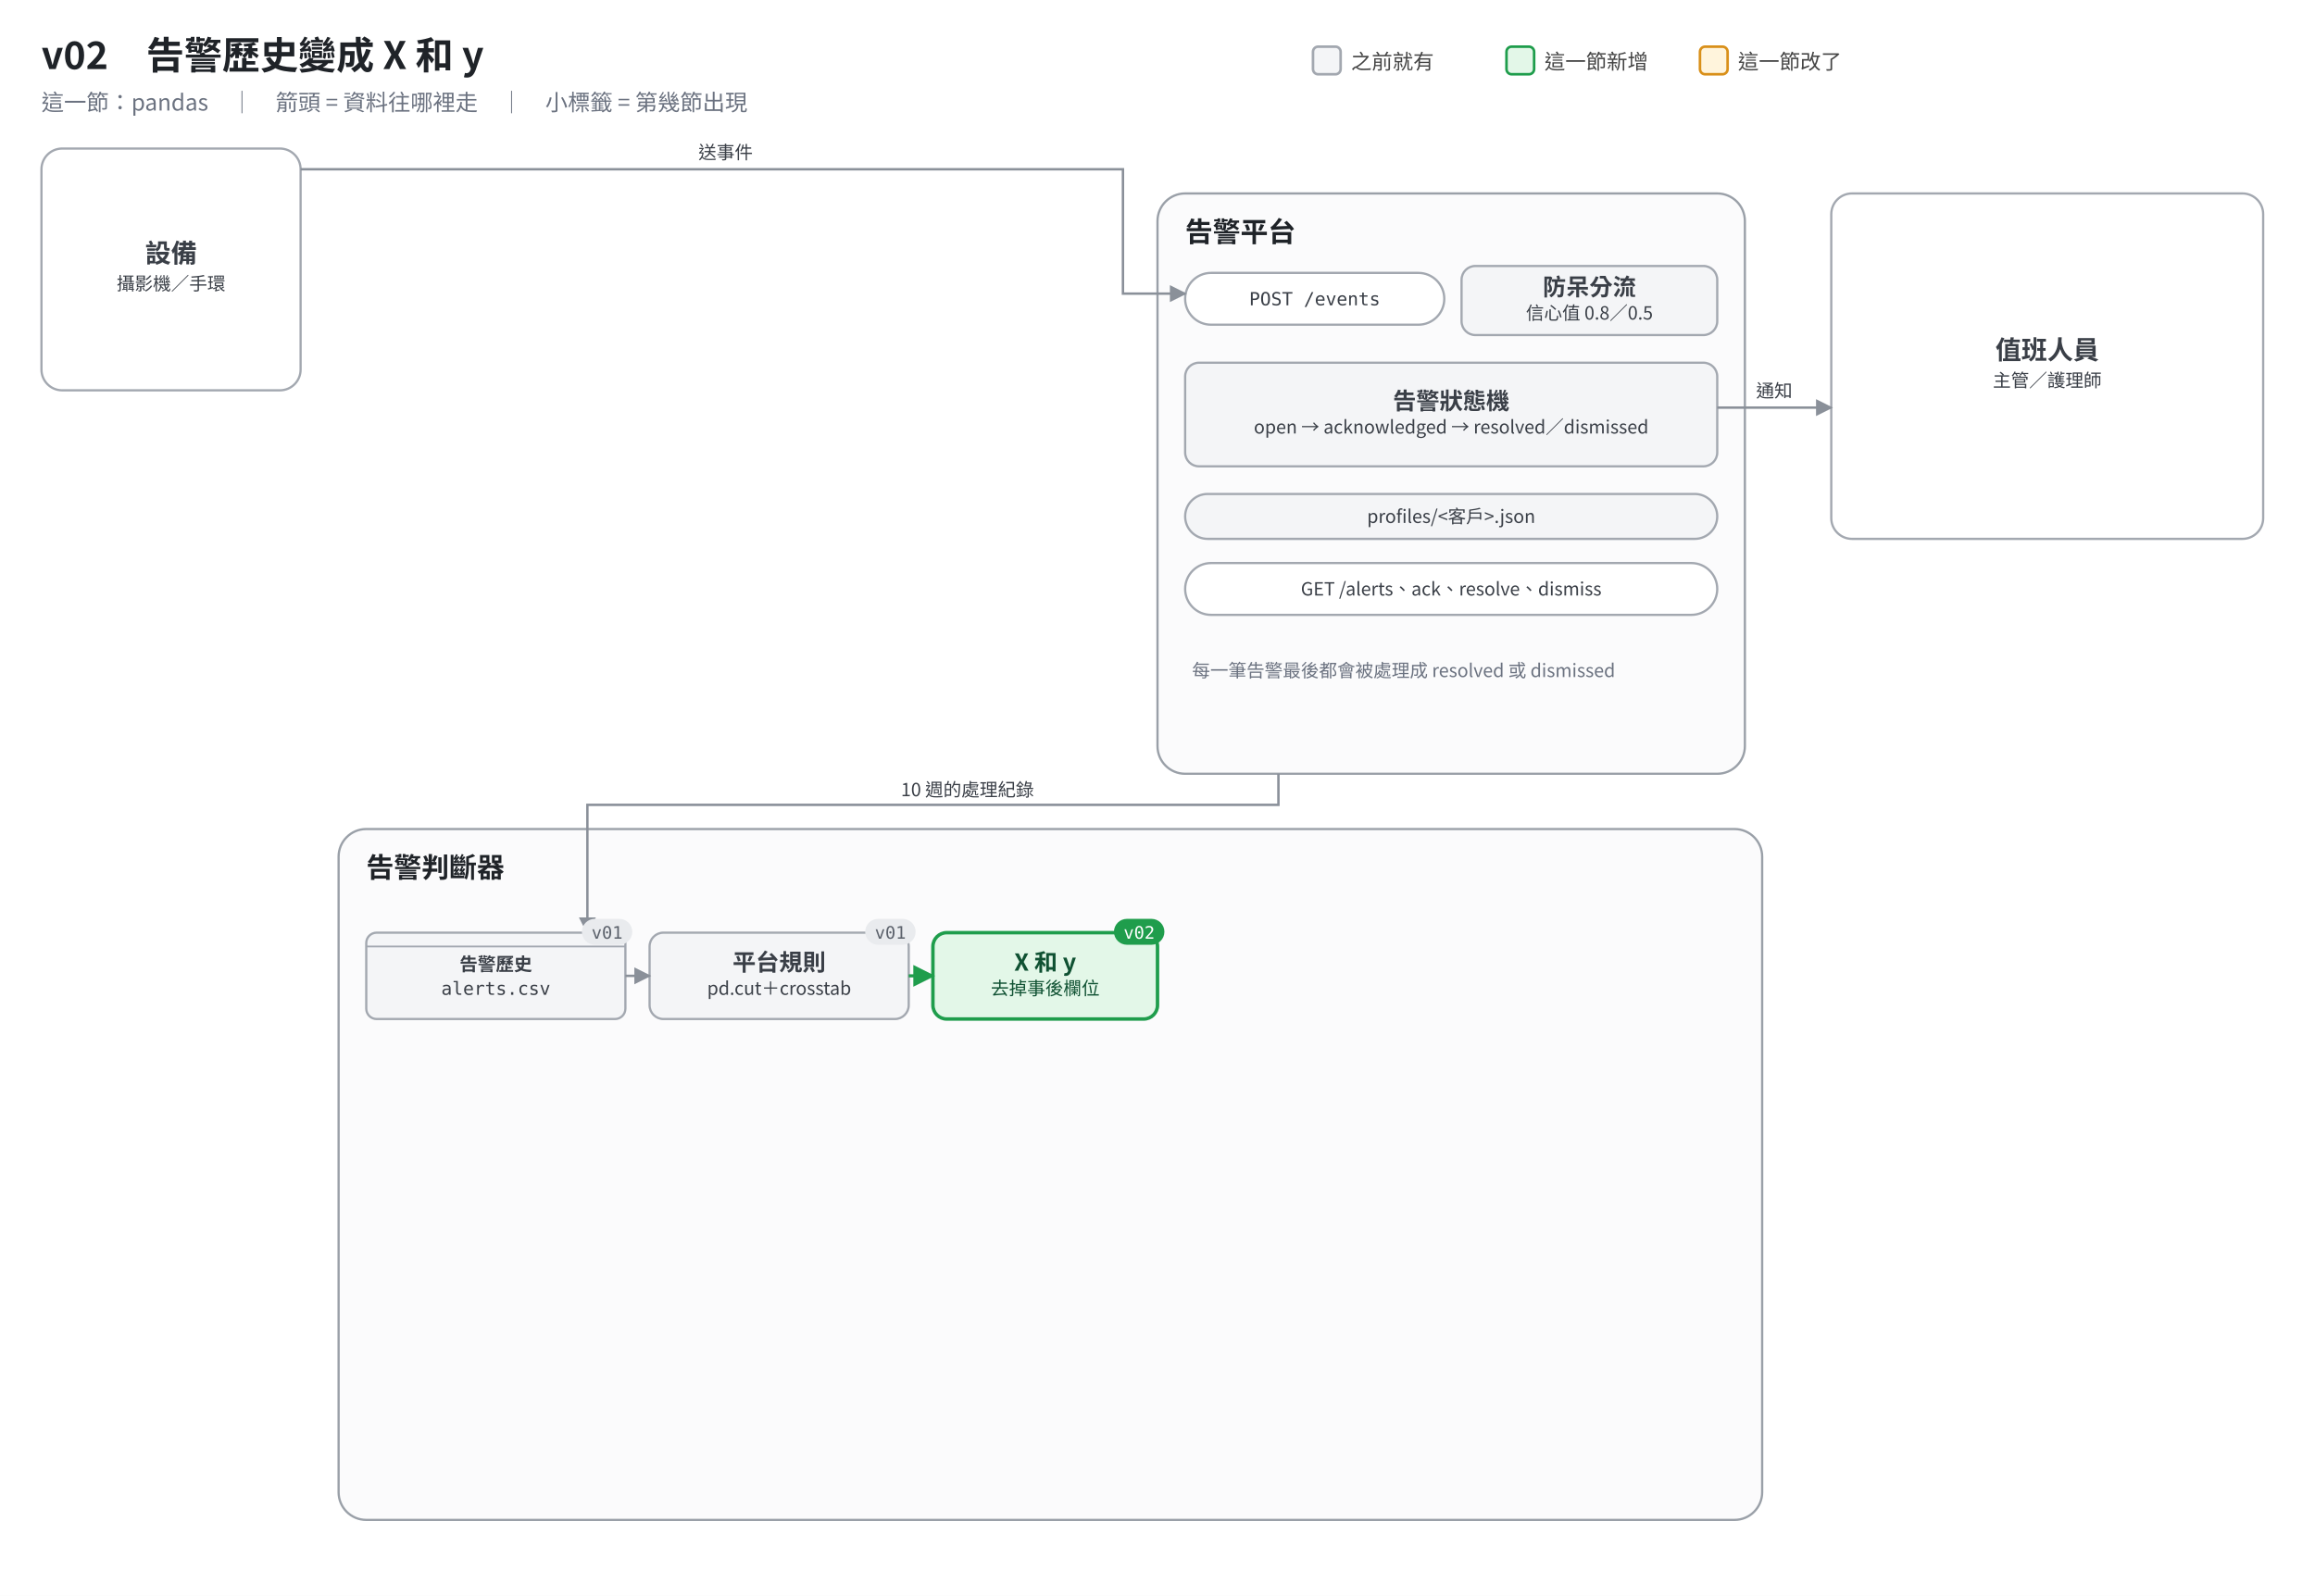
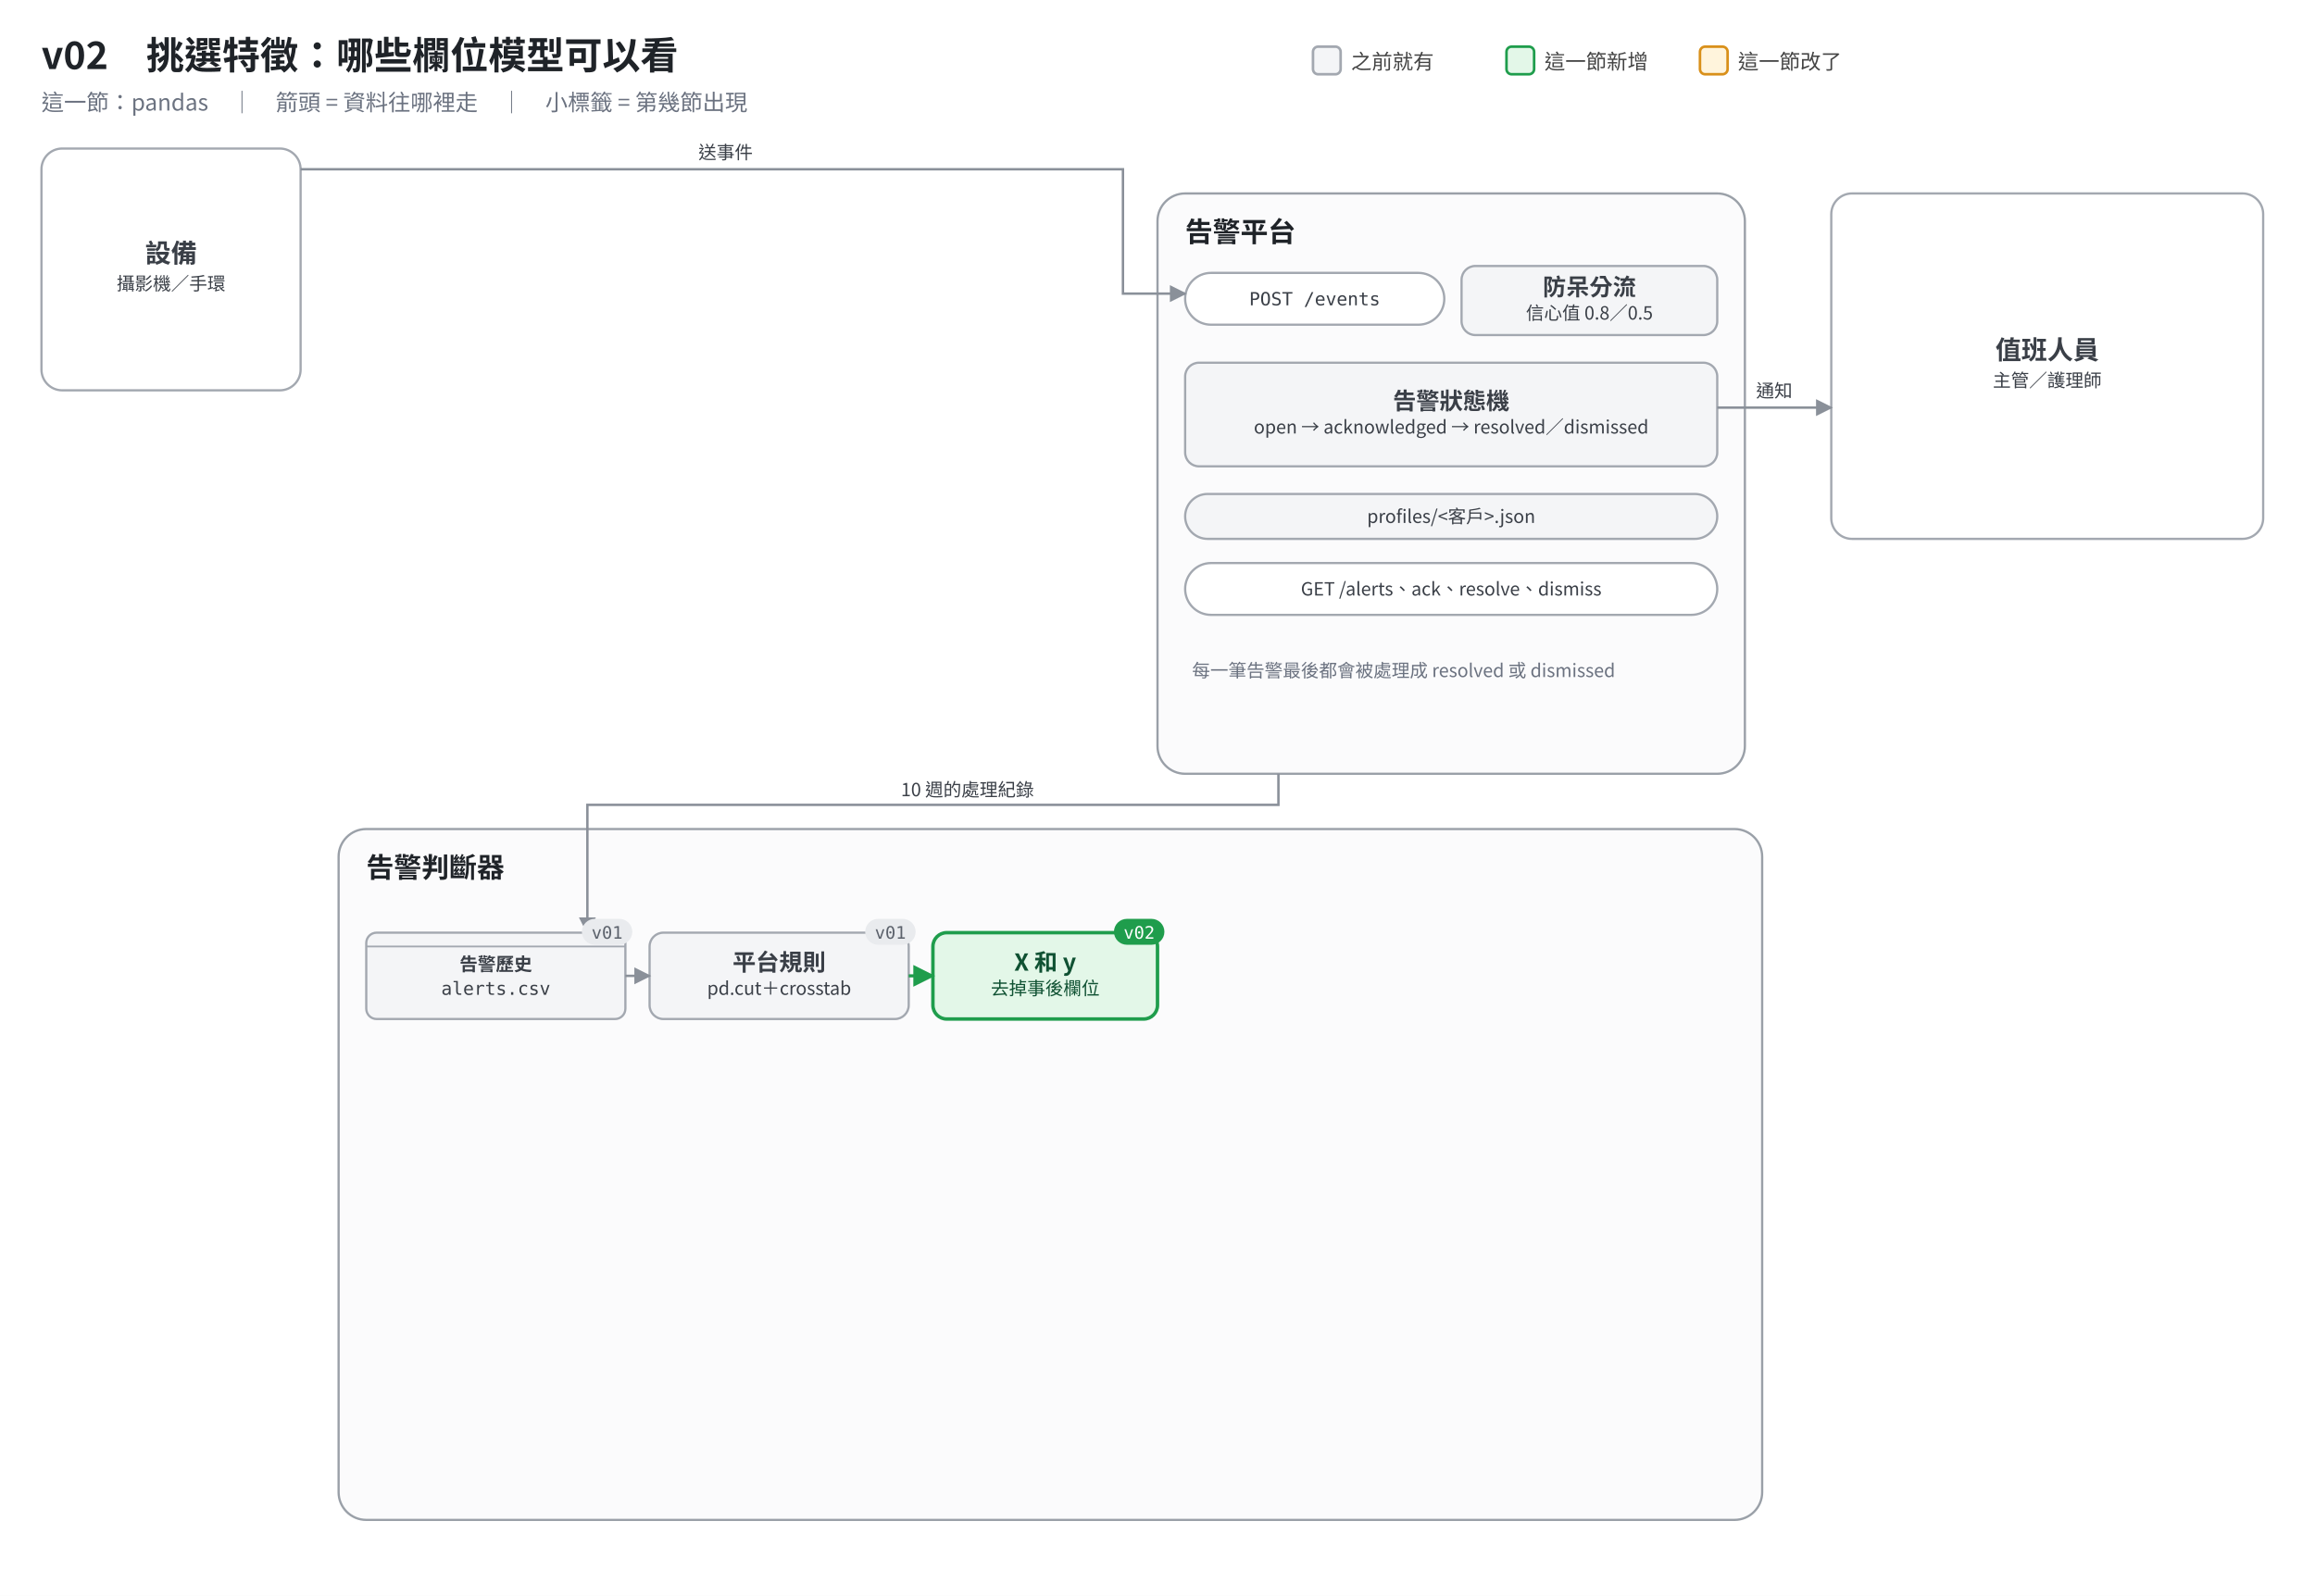
<svg xmlns="http://www.w3.org/2000/svg" viewBox="0 0 1340 924" width="1340" height="924">
  <defs>
    <marker id="arr-old" viewBox="0 0 10 10" refX="9" refY="5" markerWidth="7" markerHeight="7" orient="auto-start-reverse">
      <path d="M0,0 L10,5 L0,10 z" fill="#8a9099" />
    </marker>
    <marker id="arr-new" viewBox="0 0 10 10" refX="9" refY="5" markerWidth="7" markerHeight="7" orient="auto-start-reverse">
      <path d="M0,0 L10,5 L0,10 z" fill="#1f9d4c" />
    </marker>
    <marker id="arr-changed" viewBox="0 0 10 10" refX="9" refY="5" markerWidth="7" markerHeight="7" orient="auto-start-reverse">
      <path d="M0,0 L10,5 L0,10 z" fill="#d9901a" />
    </marker>
    <marker id="arr-error" viewBox="0 0 10 10" refX="9" refY="5" markerWidth="7" markerHeight="7" orient="auto-start-reverse">
      <path d="M0,0 L10,5 L0,10 z" fill="#d33a3a" />
    </marker>
  </defs>
  <rect width="1340" height="924" fill="#ffffff" />
-   <text x="24" y="40" font-family="'PingFang TC','Noto Sans TC','Noto Sans CJK TC','Microsoft JhengHei',sans-serif" font-size="22" fill="#1f2328" font-weight="bold" text-anchor="start">v02　告警歷史變成 X 和 y</text>
+   <text x="24" y="40" font-family="'PingFang TC','Noto Sans TC','Noto Sans CJK TC','Microsoft JhengHei',sans-serif" font-size="22" fill="#1f2328" font-weight="bold" text-anchor="start">v02　挑選特徵：哪些欄位模型可以看</text>
  <text x="24" y="64" font-family="'PingFang TC','Noto Sans TC','Noto Sans CJK TC','Microsoft JhengHei',sans-serif" font-size="13" fill="#6b7280" font-weight="normal" text-anchor="start">這一節：pandas　｜　箭頭 = 資料往哪裡走　｜　小標籤 = 第幾節出現</text>
  <rect x="760" y="27" width="16" height="16" rx="3" fill="#f4f5f7" stroke="#a3a8b0" stroke-width="1.5" />
  <text x="782" y="40" font-family="'PingFang TC','Noto Sans TC','Noto Sans CJK TC','Microsoft JhengHei',sans-serif" font-size="12" fill="#444" font-weight="normal" text-anchor="start">之前就有</text>
  <rect x="872" y="27" width="16" height="16" rx="3" fill="#e3f7e8" stroke="#1f9d4c" stroke-width="1.5" />
  <text x="894" y="40" font-family="'PingFang TC','Noto Sans TC','Noto Sans CJK TC','Microsoft JhengHei',sans-serif" font-size="12" fill="#444" font-weight="normal" text-anchor="start">這一節新增</text>
  <rect x="984" y="27" width="16" height="16" rx="3" fill="#fff4dc" stroke="#d9901a" stroke-width="1.5" />
  <text x="1006" y="40" font-family="'PingFang TC','Noto Sans TC','Noto Sans CJK TC','Microsoft JhengHei',sans-serif" font-size="12" fill="#444" font-weight="normal" text-anchor="start">這一節改了</text>
  <rect x="670" y="112" width="340" height="336" rx="16" fill="#fbfbfc" stroke="#9aa0a8" stroke-width="1.3" />
  <text x="686" y="140" font-family="'PingFang TC','Noto Sans TC','Noto Sans CJK TC','Microsoft JhengHei',sans-serif" font-size="16" fill="#1f2328" font-weight="bold" text-anchor="start">告警平台</text>
  <rect x="196" y="480" width="824" height="400" rx="16" fill="#fbfbfc" stroke="#9aa0a8" stroke-width="1.3" />
  <text x="212" y="508" font-family="'PingFang TC','Noto Sans TC','Noto Sans CJK TC','Microsoft JhengHei',sans-serif" font-size="16" fill="#1f2328" font-weight="bold" text-anchor="start">告警判斷器</text>
  <rect x="24" y="86" width="150" height="140" rx="12" fill="#ffffff" stroke="#a3a8b0" stroke-width="1.3" />
  <text x="99" y="152" font-family="'PingFang TC','Noto Sans TC','Noto Sans CJK TC','Microsoft JhengHei',sans-serif" font-size="15" fill="#3a3f47" font-weight="bold" text-anchor="middle">設備</text>
  <text x="99" y="168" font-family="'PingFang TC','Noto Sans TC','Noto Sans CJK TC','Microsoft JhengHei',sans-serif" font-size="10.5" fill="#3a3f47" font-weight="normal" text-anchor="middle">攝影機／手環</text>
  <rect x="686" y="158" width="150" height="30" rx="15" fill="#ffffff" stroke="#a3a8b0" stroke-width="1.3" />
  <text x="761" y="176.78" font-family="'SF Mono',Menlo,Consolas,'DejaVu Sans Mono',monospace" font-size="10.5" fill="#3a3f47" font-weight="normal" text-anchor="middle">POST /events</text>
  <rect x="846" y="154" width="148" height="40" rx="8" fill="#f4f5f7" stroke="#a3a8b0" stroke-width="1.3" />
  <text x="920" y="171" font-family="'PingFang TC','Noto Sans TC','Noto Sans CJK TC','Microsoft JhengHei',sans-serif" font-size="13.5" fill="#3a3f47" font-weight="bold" text-anchor="middle">防呆分流</text>
  <text x="920" y="185" font-family="'PingFang TC','Noto Sans TC','Noto Sans CJK TC','Microsoft JhengHei',sans-serif" font-size="10.5" fill="#3a3f47" font-weight="normal" text-anchor="middle">信心值 0.8／0.5</text>
  <rect x="686" y="210" width="308" height="60" rx="8" fill="#f4f5f7" stroke="#a3a8b0" stroke-width="1.3" />
  <text x="840" y="237" font-family="'PingFang TC','Noto Sans TC','Noto Sans CJK TC','Microsoft JhengHei',sans-serif" font-size="13.5" fill="#3a3f47" font-weight="bold" text-anchor="middle">告警狀態機</text>
  <text x="840" y="251" font-family="'PingFang TC','Noto Sans TC','Noto Sans CJK TC','Microsoft JhengHei',sans-serif" font-size="10.5" fill="#3a3f47" font-weight="normal" text-anchor="middle">open → acknowledged → resolved／dismissed</text>
  <rect x="686" y="286" width="308" height="26" rx="13" fill="#f4f5f7" stroke="#a3a8b0" stroke-width="1.3" />
  <text x="840" y="302.78" font-family="'PingFang TC','Noto Sans TC','Noto Sans CJK TC','Microsoft JhengHei',sans-serif" font-size="10.5" fill="#3a3f47" font-weight="normal" text-anchor="middle">profiles/&lt;客戶&gt;.json</text>
  <rect x="686" y="326" width="308" height="30" rx="15" fill="#ffffff" stroke="#a3a8b0" stroke-width="1.3" />
  <text x="840" y="344.78" font-family="'PingFang TC','Noto Sans TC','Noto Sans CJK TC','Microsoft JhengHei',sans-serif" font-size="10.5" fill="#3a3f47" font-weight="normal" text-anchor="middle">GET /alerts、ack、resolve、dismiss</text>
  <text x="690" y="392" font-family="'PingFang TC','Noto Sans TC','Noto Sans CJK TC','Microsoft JhengHei',sans-serif" font-size="10.5" fill="#6b7280" font-weight="normal" text-anchor="start">每一筆告警最後都會被處理成 resolved 或 dismissed</text>
  <rect x="1060" y="112" width="250" height="200" rx="12" fill="#ffffff" stroke="#a3a8b0" stroke-width="1.3" />
  <text x="1185" y="208" font-family="'PingFang TC','Noto Sans TC','Noto Sans CJK TC','Microsoft JhengHei',sans-serif" font-size="15" fill="#3a3f47" font-weight="bold" text-anchor="middle">值班人員</text>
  <text x="1185" y="224" font-family="'PingFang TC','Noto Sans TC','Noto Sans CJK TC','Microsoft JhengHei',sans-serif" font-size="10.5" fill="#3a3f47" font-weight="normal" text-anchor="middle">主管／護理師</text>
  <rect x="212" y="540" width="150" height="50" rx="6" fill="#f4f5f7" stroke="#a3a8b0" stroke-width="1.3" />
  <path d="M212,548 h150" stroke="#a3a8b0" stroke-width="1" />
  <text x="287" y="562" font-family="'PingFang TC','Noto Sans TC','Noto Sans CJK TC','Microsoft JhengHei',sans-serif" font-size="10.5" fill="#3a3f47" font-weight="bold" text-anchor="middle">告警歷史</text>
  <text x="287" y="576" font-family="'SF Mono',Menlo,Consolas,'DejaVu Sans Mono',monospace" font-size="10.5" fill="#3a3f47" font-weight="normal" text-anchor="middle">alerts.csv</text>
  <rect x="376" y="540" width="150" height="50" rx="8" fill="#f4f5f7" stroke="#a3a8b0" stroke-width="1.3" />
  <text x="451" y="562" font-family="'PingFang TC','Noto Sans TC','Noto Sans CJK TC','Microsoft JhengHei',sans-serif" font-size="13.5" fill="#3a3f47" font-weight="bold" text-anchor="middle">平台規則</text>
  <text x="451" y="576" font-family="'PingFang TC','Noto Sans TC','Noto Sans CJK TC','Microsoft JhengHei',sans-serif" font-size="10.5" fill="#3a3f47" font-weight="normal" text-anchor="middle">pd.cut＋crosstab</text>
  <rect x="540" y="540" width="130" height="50" rx="8" fill="#e3f7e8" stroke="#1f9d4c" stroke-width="2" />
  <text x="605" y="562" font-family="'PingFang TC','Noto Sans TC','Noto Sans CJK TC','Microsoft JhengHei',sans-serif" font-size="13.5" fill="#0f5132" font-weight="bold" text-anchor="middle">X 和 y</text>
  <text x="605" y="576" font-family="'PingFang TC','Noto Sans TC','Noto Sans CJK TC','Microsoft JhengHei',sans-serif" font-size="10.5" fill="#0f5132" font-weight="normal" text-anchor="middle">去掉事後欄位</text>
  <polyline points="174,98 650,98 650,170 686,170" fill="none" stroke="#8a9099" stroke-width="1.4" marker-end="url(#arr-old)" />
  <text x="420" y="92" font-family="'PingFang TC','Noto Sans TC','Noto Sans CJK TC','Microsoft JhengHei',sans-serif" font-size="10.5" fill="#3a3f47" text-anchor="middle" stroke="#fff" stroke-width="4" paint-order="stroke">送事件</text>
  <polyline points="994,236 1060,236" fill="none" stroke="#8a9099" stroke-width="1.4" marker-end="url(#arr-old)" />
  <text x="1027" y="230" font-family="'PingFang TC','Noto Sans TC','Noto Sans CJK TC','Microsoft JhengHei',sans-serif" font-size="10.5" fill="#3a3f47" text-anchor="middle" stroke="#fff" stroke-width="4" paint-order="stroke">通知</text>
  <polyline points="740,448 740,466 340,466 340,540" fill="none" stroke="#8a9099" stroke-width="1.4" marker-end="url(#arr-old)" />
  <text x="560" y="461" font-family="'PingFang TC','Noto Sans TC','Noto Sans CJK TC','Microsoft JhengHei',sans-serif" font-size="10.5" fill="#3a3f47" text-anchor="middle" stroke="#fff" stroke-width="4" paint-order="stroke">10 週的處理紀錄</text>
  <polyline points="362,565 376,565" fill="none" stroke="#8a9099" stroke-width="1.4" marker-end="url(#arr-old)" />
  <polyline points="526,565 540,565" fill="none" stroke="#1f9d4c" stroke-width="1.8" marker-end="url(#arr-new)" />
  <rect x="336.8" y="532" width="29.2" height="15" rx="7.5" fill="#e9ebee" />
  <text x="351.4" y="543.5" font-family="'SF Mono',Menlo,Consolas,'DejaVu Sans Mono',monospace" font-size="10" fill="#5b616b" font-weight="normal" text-anchor="middle">v01</text>
  <rect x="500.8" y="532" width="29.2" height="15" rx="7.5" fill="#e9ebee" />
  <text x="515.4" y="543.5" font-family="'SF Mono',Menlo,Consolas,'DejaVu Sans Mono',monospace" font-size="10" fill="#5b616b" font-weight="normal" text-anchor="middle">v01</text>
  <rect x="644.8" y="532" width="29.2" height="15" rx="7.5" fill="#1f9d4c" />
  <text x="659.4" y="543.5" font-family="'SF Mono',Menlo,Consolas,'DejaVu Sans Mono',monospace" font-size="10" fill="#fff" font-weight="normal" text-anchor="middle">v02</text>
</svg>
